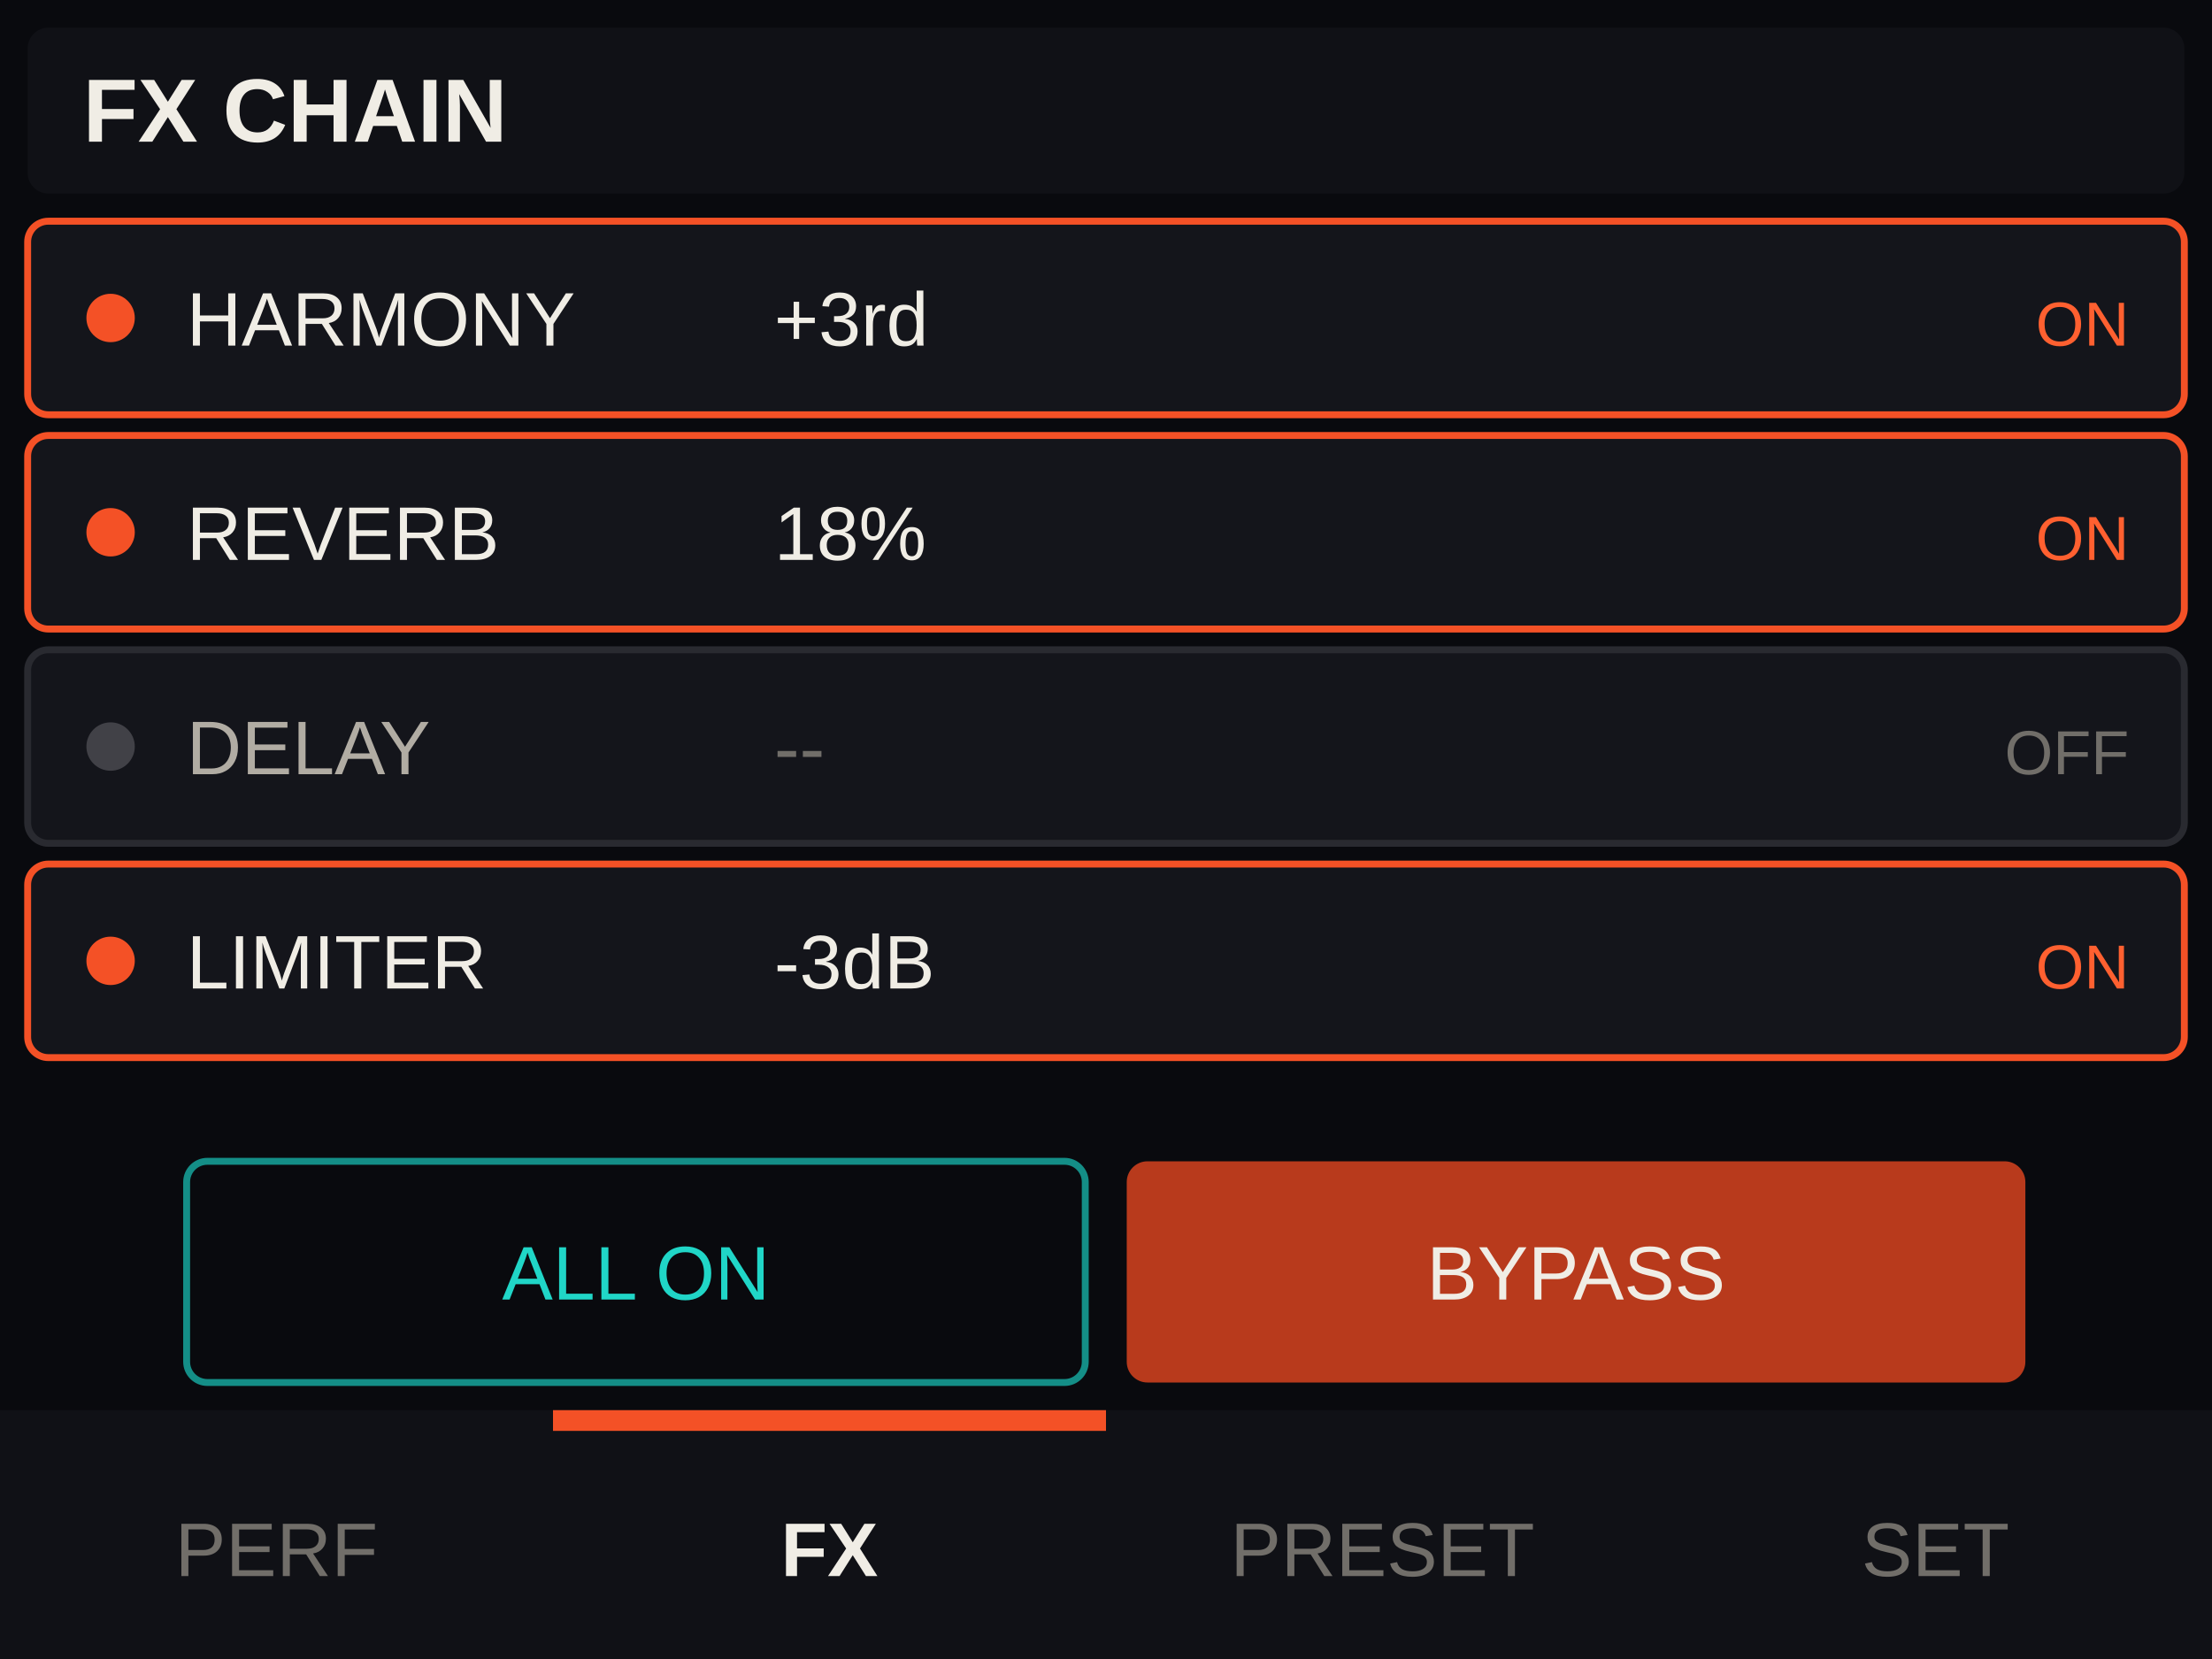
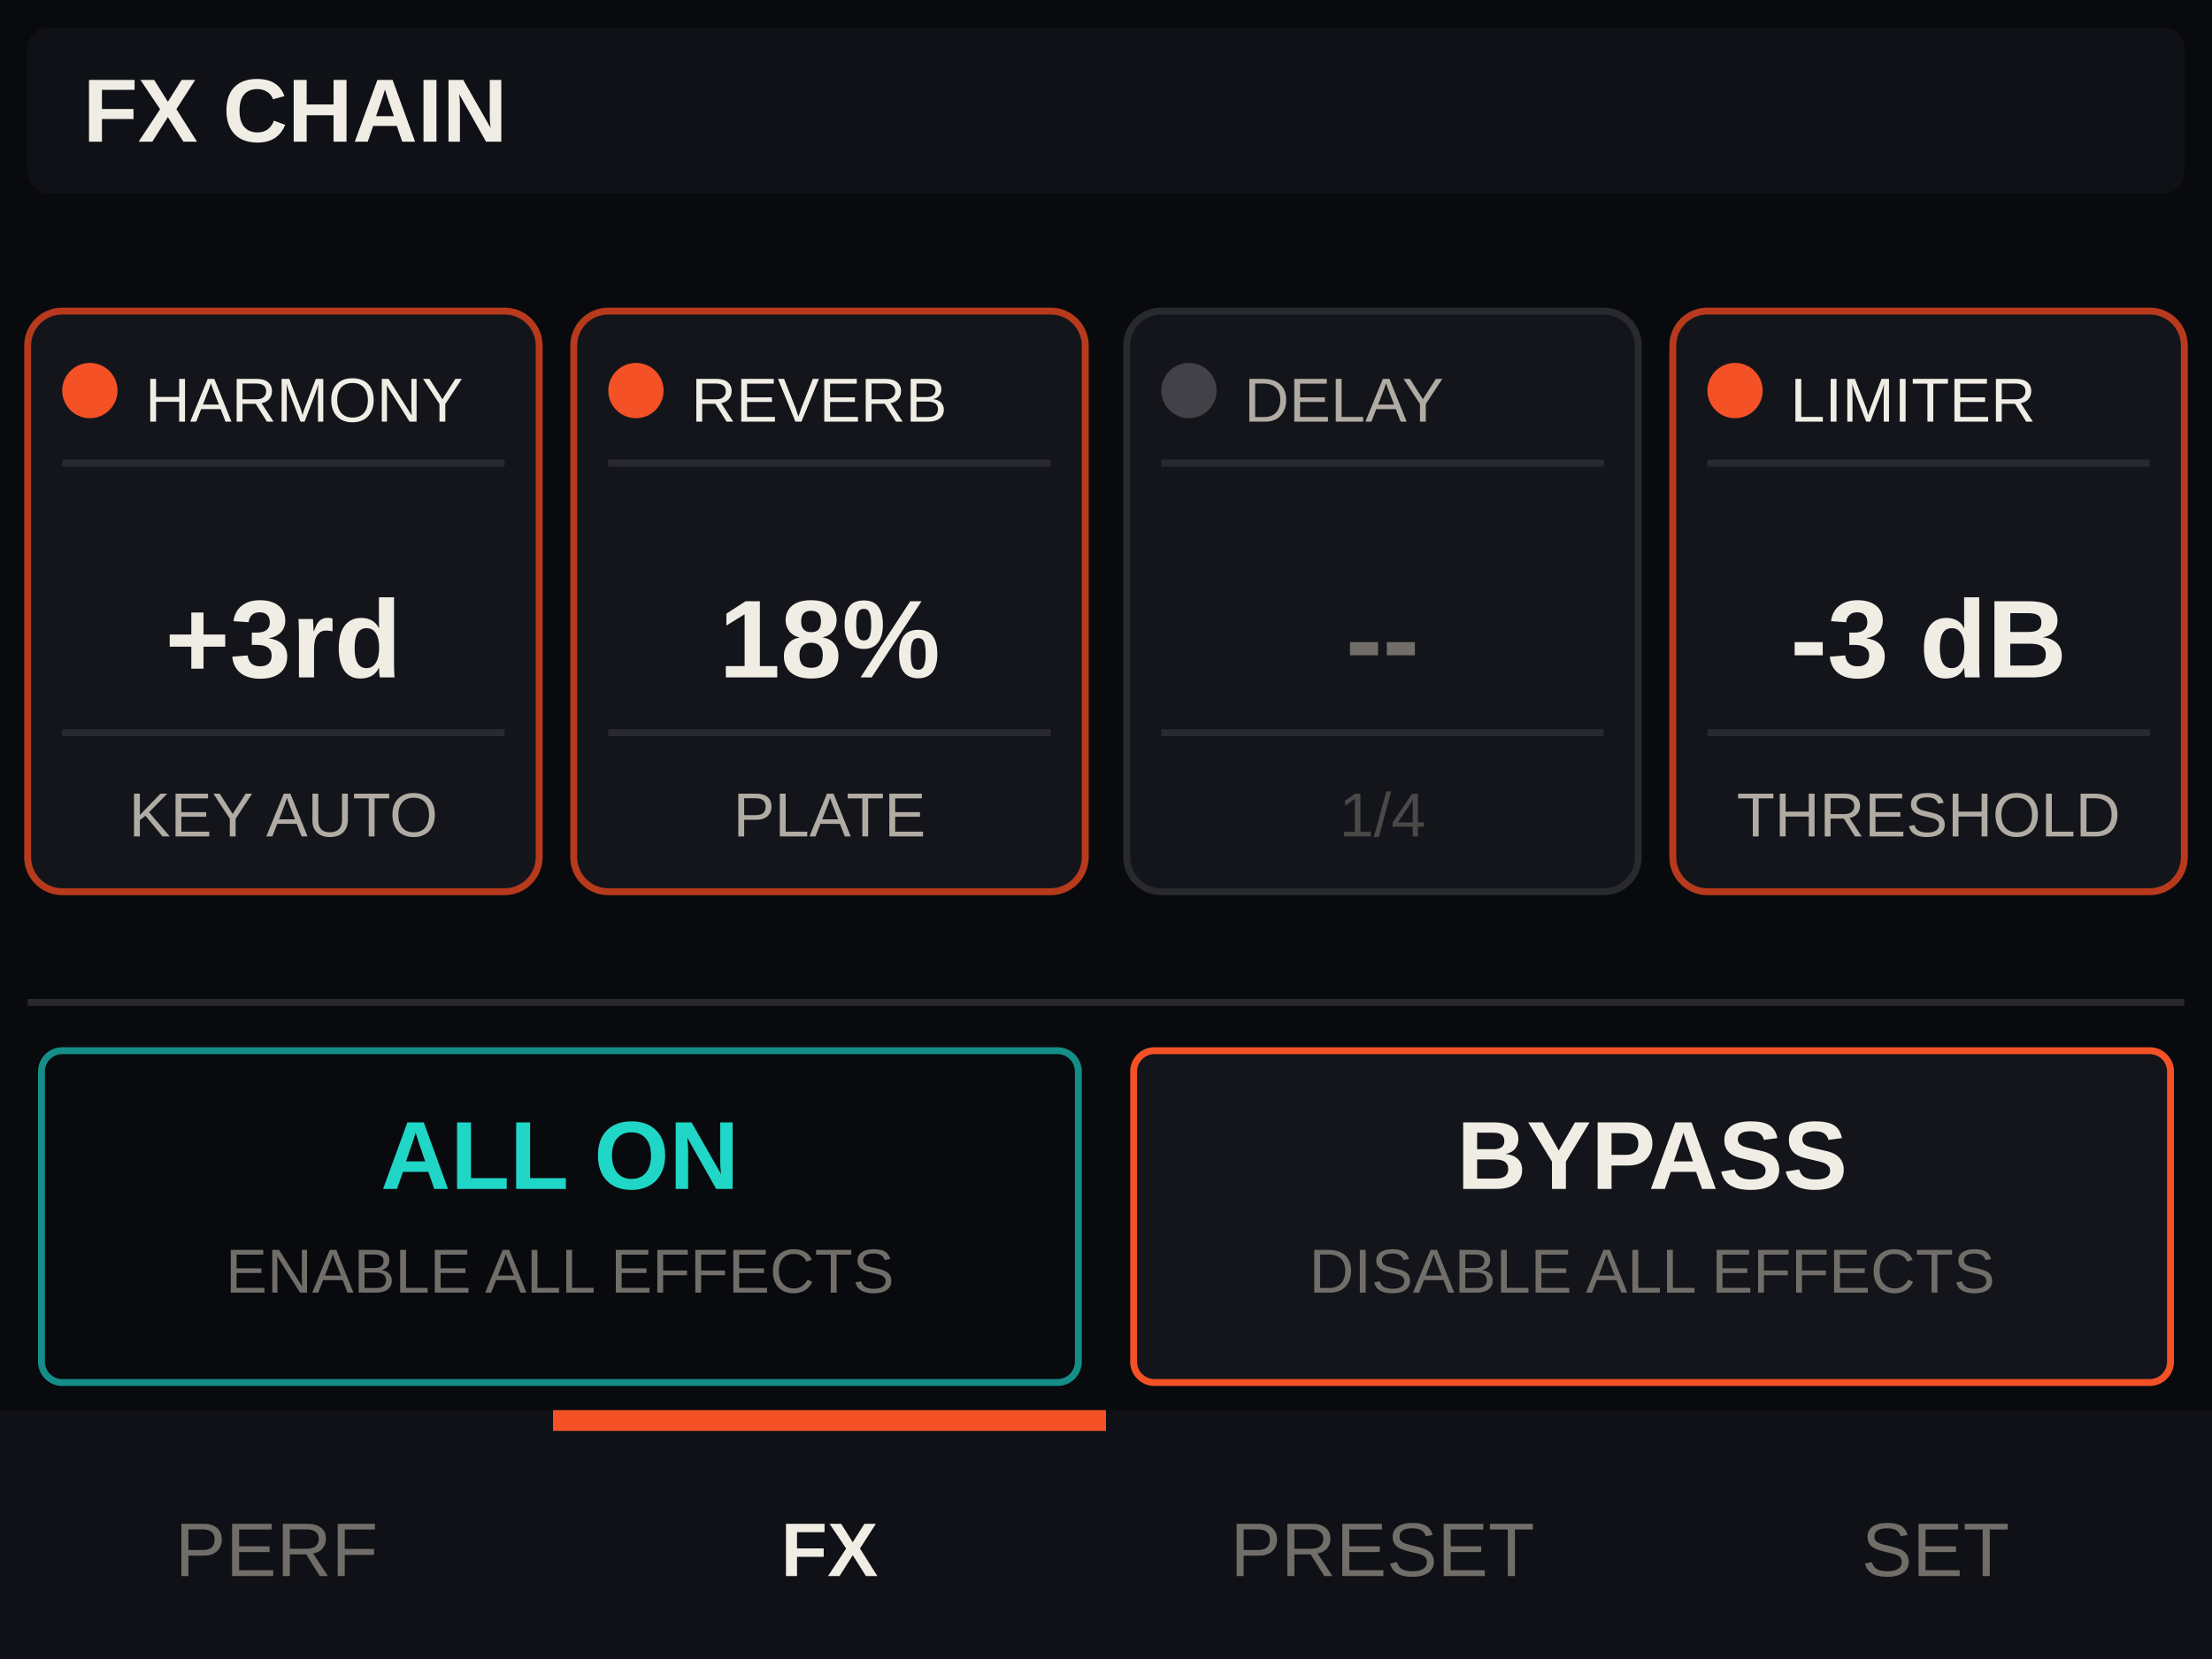
<svg xmlns="http://www.w3.org/2000/svg" viewBox="0 0 320 240" width="320" height="240">
  <style>
    .bg{fill:#090A0E}.surface{fill:#14151B}.header{fill:#101116}.nav{fill:#101116}
-     .t1{fill:#F0EDE5}.t2{fill:#B1ACA3}.tm{fill:#716E69}
+     .t1{fill:#F0EDE5}.t2{fill:#B1ACA3}.tm{fill:#716E69}.tf{fill:#4A4947}
    .acc{fill:#F45126}.accb{fill:#FF6030}.accd{fill:#B83A1C}
    .aud{fill:#20D6C7}.audd{fill:#148E87}
    .dis{fill:#414147}
    text{font-family:Arial,Helvetica,sans-serif}
  </style>
  <rect width="320" height="240" class="bg" />
  <rect x="4" y="4" width="312" height="24" rx="3" class="header" />
  <text x="12" y="20.5" class="t1" font-size="13" font-weight="bold">FX CHAIN</text>
-   <rect x="4" y="32" width="312" height="28" rx="3" class="surface" stroke="#F45126" stroke-width="1" />
-   <circle cx="16" cy="46" r="3.5" class="acc" />
-   <text x="27" y="50" class="t1" font-size="11">HARMONY</text>
-   <text x="112" y="50" class="t1" font-size="11">+3rd</text>
-   <text x="308" y="50" class="accb" font-size="9" text-anchor="end">ON</text>
-   <rect x="4" y="63" width="312" height="28" rx="3" class="surface" stroke="#F45126" stroke-width="1" />
-   <circle cx="16" cy="77" r="3.5" class="acc" />
-   <text x="27" y="81" class="t1" font-size="11">REVERB</text>
-   <text x="112" y="81" class="t1" font-size="11">18%</text>
-   <text x="308" y="81" class="accb" font-size="9" text-anchor="end">ON</text>
-   <rect x="4" y="94" width="312" height="28" rx="3" class="surface" stroke="#292A30" stroke-width="1" />
-   <circle cx="16" cy="108" r="3.5" class="dis" />
-   <text x="27" y="112" class="t2" font-size="11">DELAY</text>
-   <text x="112" y="112" class="tm" font-size="11">--</text>
-   <text x="308" y="112" class="tm" font-size="9" text-anchor="end">OFF</text>
-   <rect x="4" y="125" width="312" height="28" rx="3" class="surface" stroke="#F45126" stroke-width="1" />
-   <circle cx="16" cy="139" r="3.5" class="acc" />
-   <text x="27" y="143" class="t1" font-size="11">LIMITER</text>
-   <text x="112" y="143" class="t1" font-size="11">-3dB</text>
-   <text x="308" y="143" class="accb" font-size="9" text-anchor="end">ON</text>
-   <rect x="27" y="168" width="130" height="32" rx="3" fill="none" stroke="#148E87" stroke-width="1" />
-   <text x="92" y="188" class="aud" font-size="11" text-anchor="middle">ALL ON</text>
-   <rect x="163" y="168" width="130" height="32" rx="3" class="accd" />
-   <text x="228" y="188" class="t1" font-size="11" text-anchor="middle">BYPASS</text>
+   <rect x="4" y="45" width="74" height="84" rx="5" class="surface" stroke="#B83A1C" stroke-width="1" />
+   <circle cx="13" cy="56.5" r="4" class="acc" />
+   <text x="21" y="61" class="t1" font-size="9">HARMONY</text>
+   <line x1="9" y1="67" x2="73" y2="67" stroke="#292A30" stroke-width="1" />
+   <text x="41" y="98" class="t1" font-size="16" font-weight="bold" text-anchor="middle">+3rd</text>
+   <line x1="9" y1="106" x2="73" y2="106" stroke="#292A30" stroke-width="1" />
+   <text x="41" y="121" class="t2" font-size="9" text-anchor="middle">KEY AUTO</text>
+   <rect x="83" y="45" width="74" height="84" rx="5" class="surface" stroke="#B83A1C" stroke-width="1" />
+   <circle cx="92" cy="56.5" r="4" class="acc" />
+   <text x="100" y="61" class="t1" font-size="9">REVERB</text>
+   <line x1="88" y1="67" x2="152" y2="67" stroke="#292A30" stroke-width="1" />
+   <text x="120" y="98" class="t1" font-size="16" font-weight="bold" text-anchor="middle">18%</text>
+   <line x1="88" y1="106" x2="152" y2="106" stroke="#292A30" stroke-width="1" />
+   <text x="120" y="121" class="t2" font-size="9" text-anchor="middle">PLATE</text>
+   <rect x="163" y="45" width="74" height="84" rx="5" class="surface" stroke="#292A30" stroke-width="1" />
+   <circle cx="172" cy="56.5" r="4" class="dis" />
+   <text x="180" y="61" class="t2" font-size="9">DELAY</text>
+   <line x1="168" y1="67" x2="232" y2="67" stroke="#292A30" stroke-width="1" />
+   <text x="200" y="98" class="tm" font-size="16" font-weight="bold" text-anchor="middle">--</text>
+   <line x1="168" y1="106" x2="232" y2="106" stroke="#292A30" stroke-width="1" />
+   <text x="200" y="121" class="tf" font-size="9" text-anchor="middle">1/4</text>
+   <rect x="242" y="45" width="74" height="84" rx="5" class="surface" stroke="#B83A1C" stroke-width="1" />
+   <circle cx="251" cy="56.5" r="4" class="acc" />
+   <text x="259" y="61" class="t1" font-size="9">LIMITER</text>
+   <line x1="247" y1="67" x2="311" y2="67" stroke="#292A30" stroke-width="1" />
+   <text x="279" y="98" class="t1" font-size="16" font-weight="bold" text-anchor="middle">-3 dB</text>
+   <line x1="247" y1="106" x2="311" y2="106" stroke="#292A30" stroke-width="1" />
+   <text x="279" y="121" class="t2" font-size="9" text-anchor="middle">THRESHOLD</text>
+   <line x1="4" y1="145" x2="316" y2="145" stroke="#292A30" stroke-width="1" />
+   <rect x="6" y="152" width="150" height="48" rx="3" fill="none" stroke="#148E87" stroke-width="1" />
+   <text x="81" y="172" class="aud" font-size="14" font-weight="bold" text-anchor="middle">ALL ON</text>
+   <text x="81" y="187" class="tm" font-size="9" text-anchor="middle">ENABLE ALL EFFECTS</text>
+   <rect x="164" y="152" width="150" height="48" rx="3" class="surface" stroke="#F45126" stroke-width="1" />
+   <text x="239" y="172" class="t1" font-size="14" font-weight="bold" text-anchor="middle">BYPASS</text>
+   <text x="239" y="187" class="tm" font-size="9" text-anchor="middle">DISABLE ALL EFFECTS</text>
  <rect y="204" width="320" height="36" class="nav" />
  <rect x="80" y="204" width="80" height="3" class="acc" />
  <text x="40" y="228" class="tm" font-size="11" text-anchor="middle">PERF</text>
  <text x="120" y="228" class="t1" font-size="11" font-weight="bold" text-anchor="middle">FX</text>
  <text x="200" y="228" class="tm" font-size="11" text-anchor="middle">PRESET</text>
  <text x="280" y="228" class="tm" font-size="11" text-anchor="middle">SET</text>
</svg>
